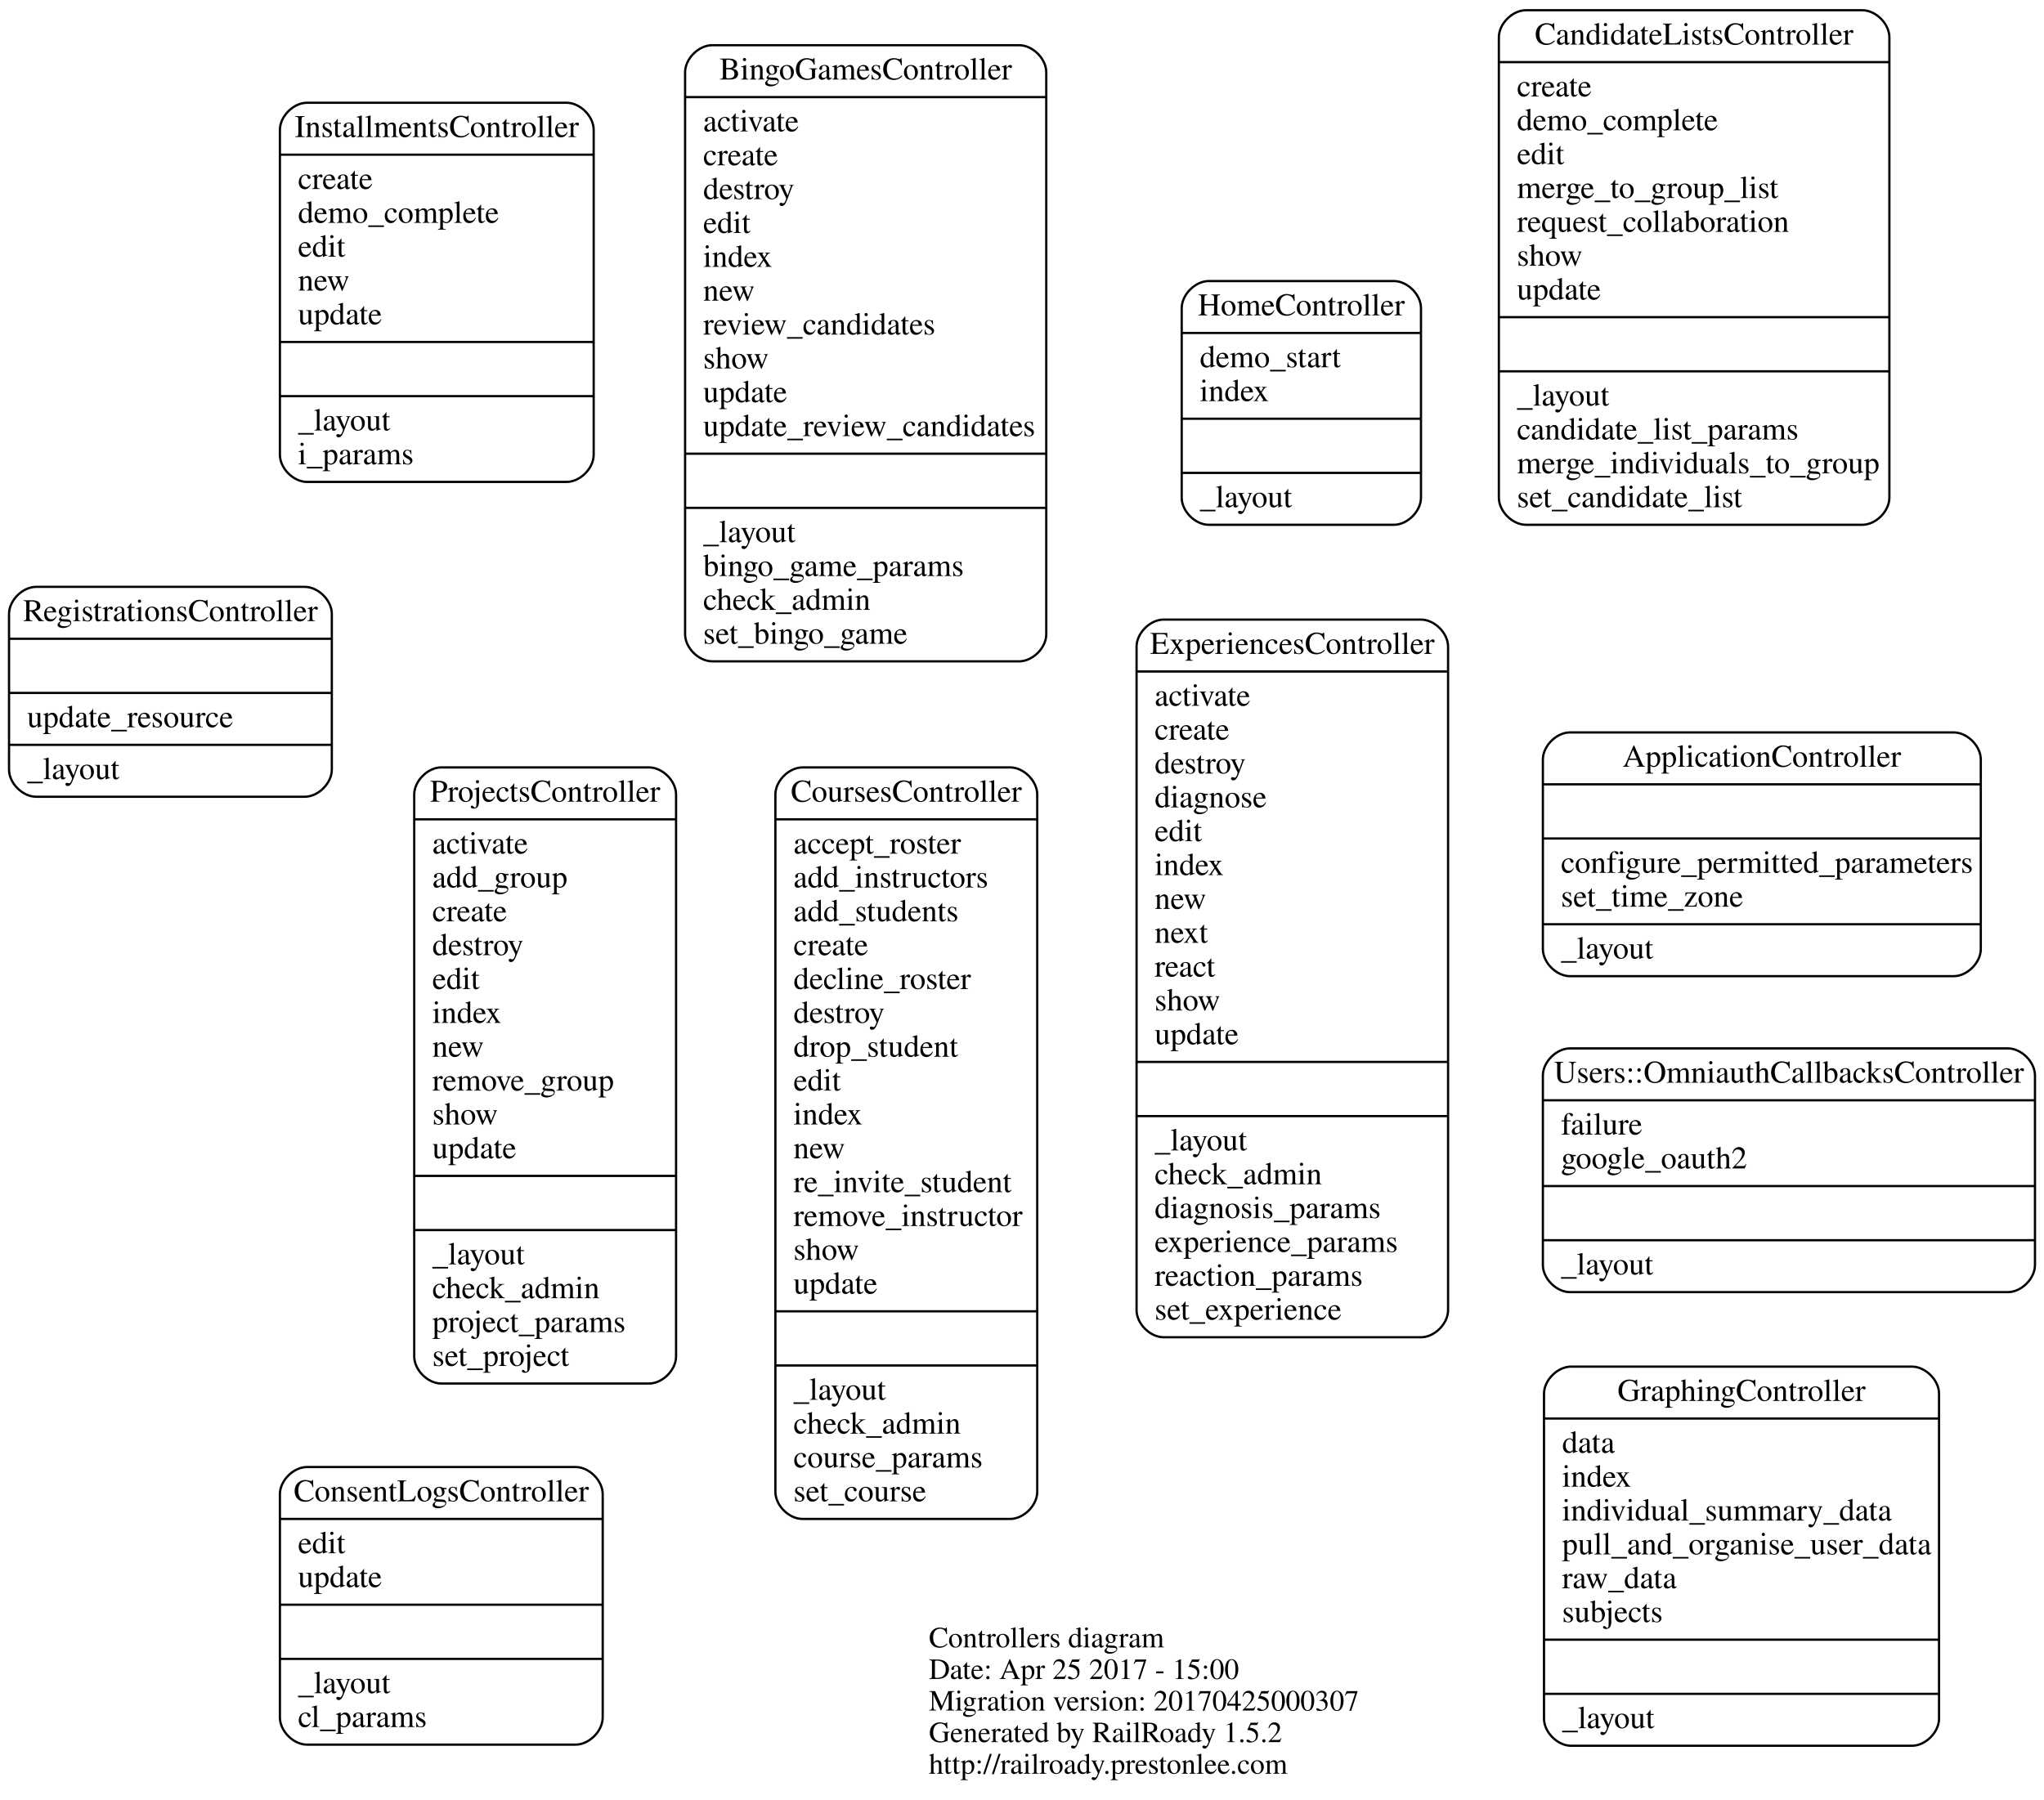
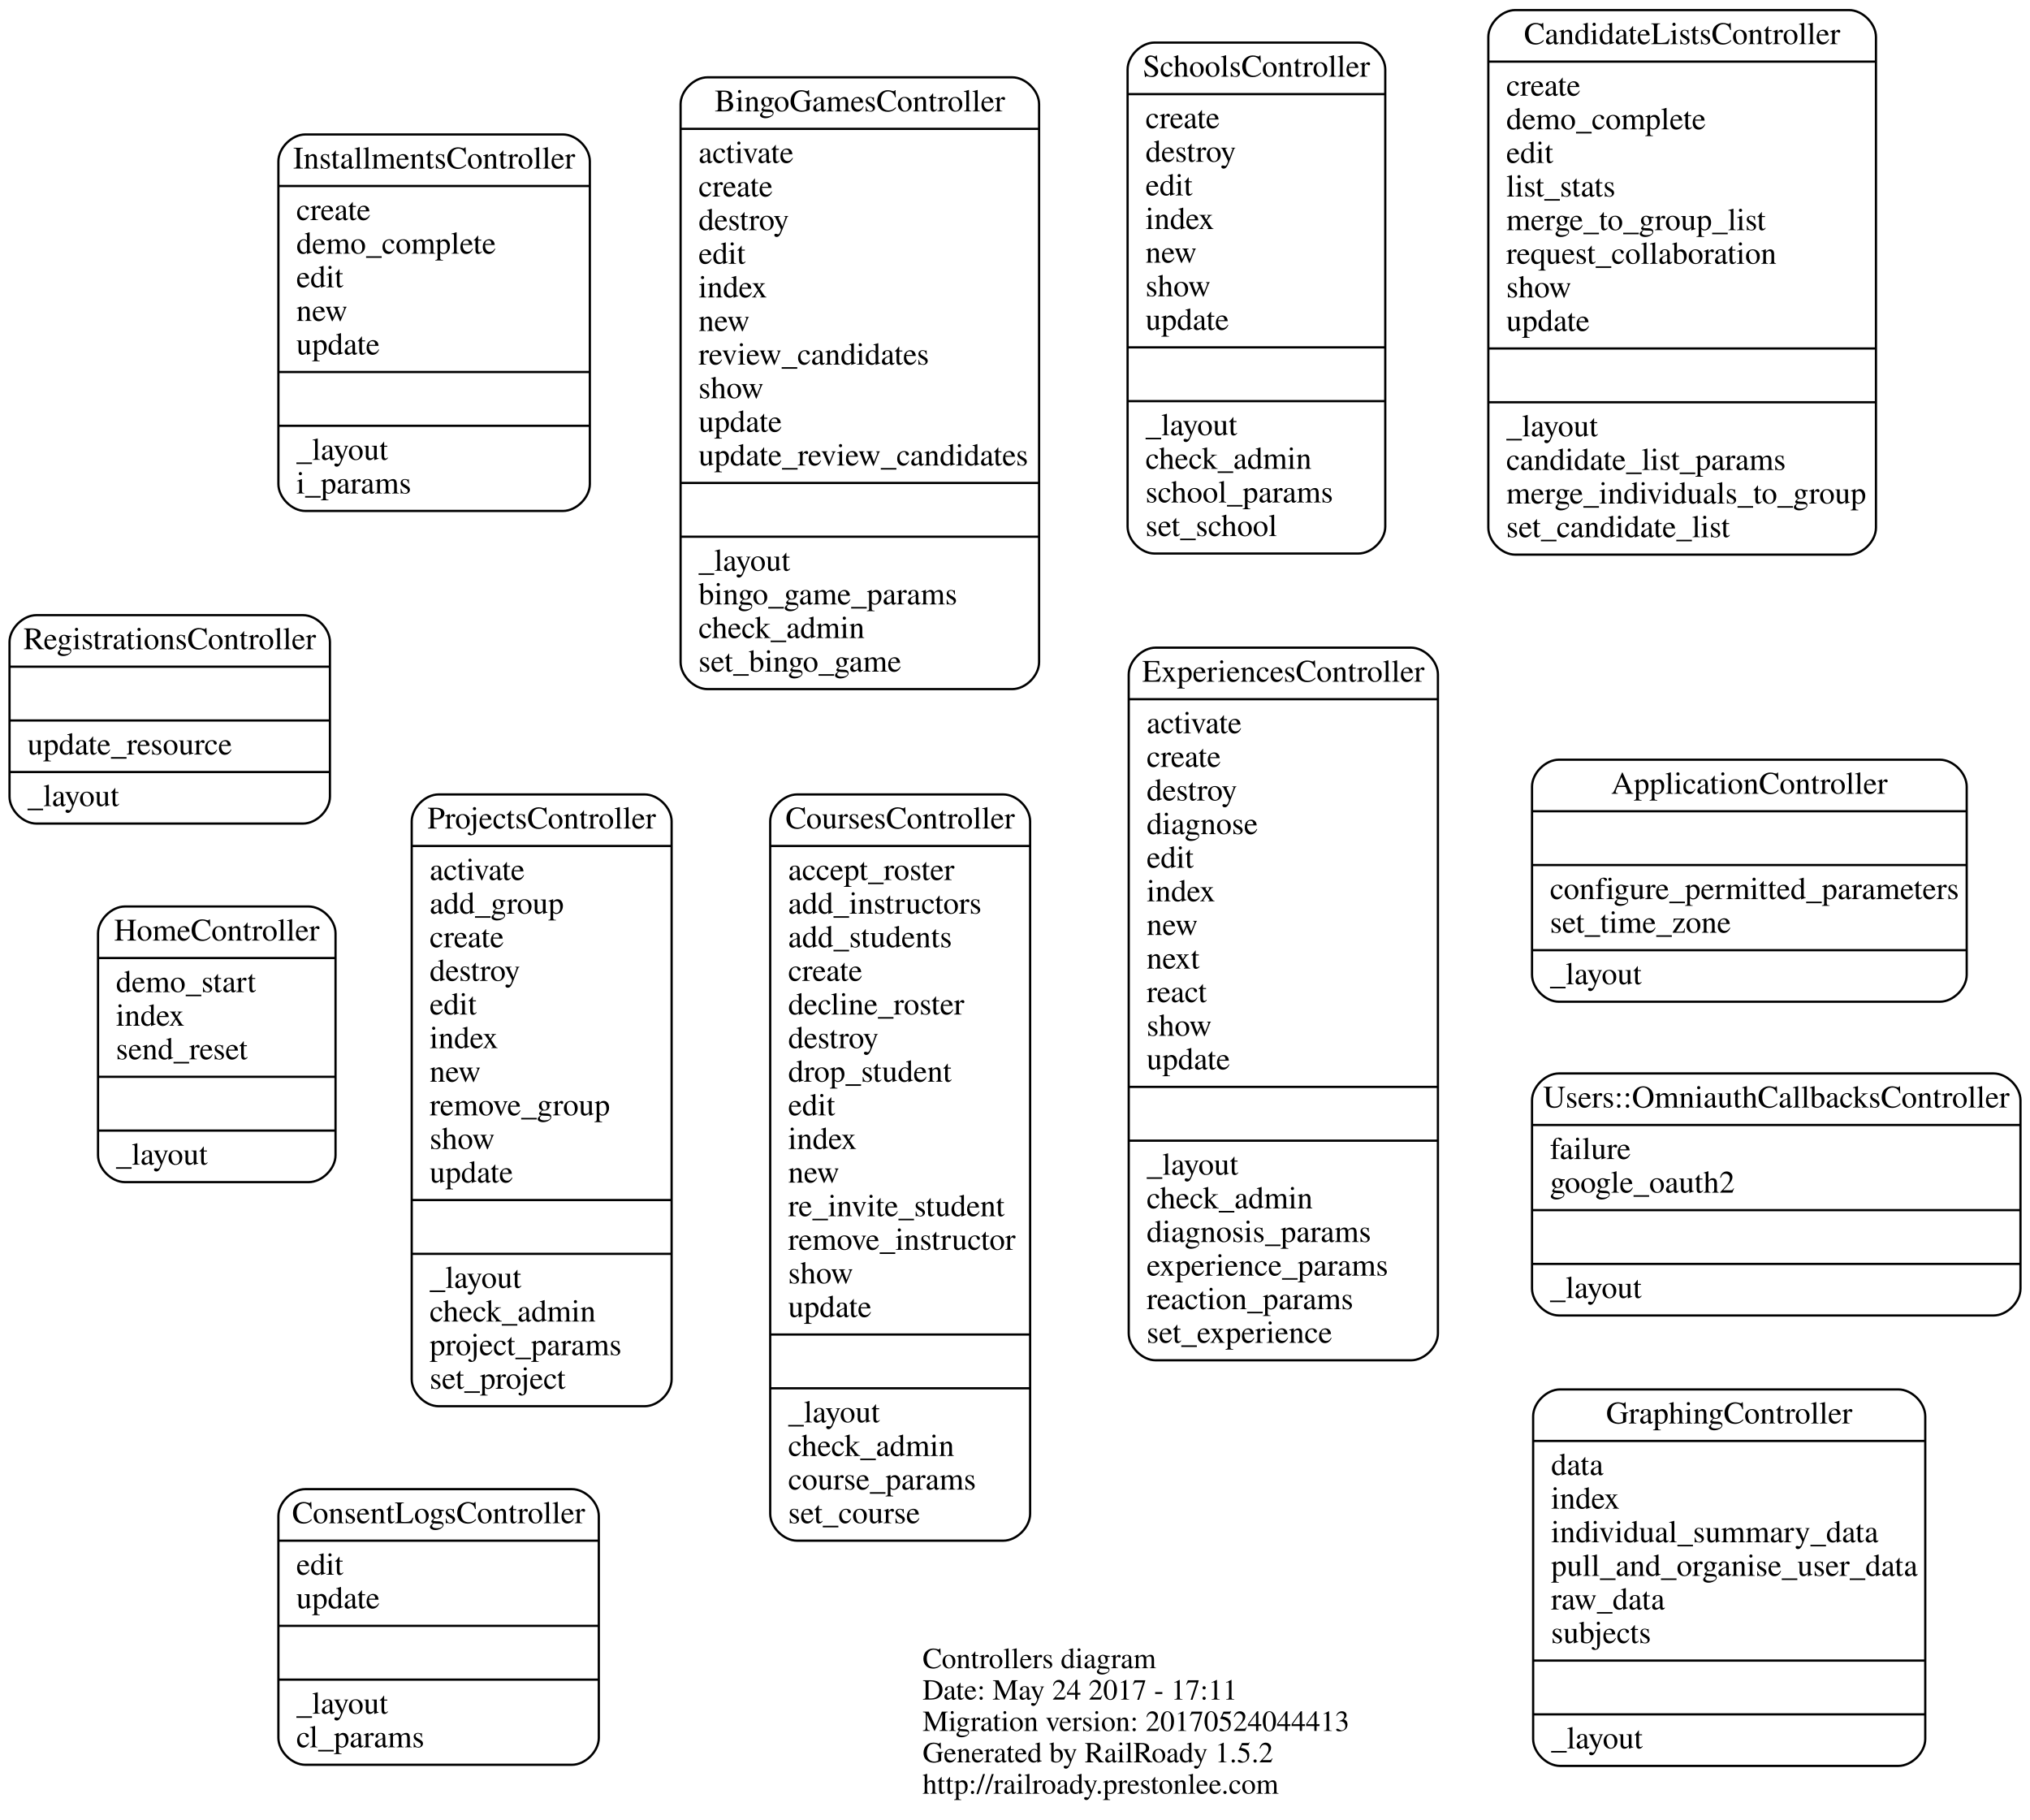
- <svg xmlns="http://www.w3.org/2000/svg" width="906pt" height="798pt" viewBox="0.00 0.00 905.50 797.50">
-   <g id="graph0" class="graph" transform="scale(1 1) rotate(0) translate(403.5 493.5)">
-     <polygon fill="none" stroke="none" points="-403.5,304 -403.5,-493.5 502,-493.5 502,304 -403.5,304" />
+ <svg xmlns="http://www.w3.org/2000/svg" width="906pt" height="812pt" viewBox="0.00 0.00 905.50 812.00">
+   <g id="graph0" class="graph" transform="scale(1 1) rotate(0) translate(403.5 508)">
+     <polygon fill="none" stroke="none" points="-403.5,304 -403.5,-508 502,-508 502,304 -403.5,304" />
    <g id="node1" class="node">
      <text text-anchor="start" x="8" y="236.4" font-family="Times,serif" font-size="13.00">Controllers diagram</text>
-       <text text-anchor="start" x="8" y="250.4" font-family="Times,serif" font-size="13.00">Date: Apr 25 2017 - 15:00</text>
-       <text text-anchor="start" x="8" y="264.4" font-family="Times,serif" font-size="13.00">Migration version: 20170425000307</text>
+       <text text-anchor="start" x="8" y="250.4" font-family="Times,serif" font-size="13.00">Date: May 24 2017 - 17:11</text>
+       <text text-anchor="start" x="8" y="264.4" font-family="Times,serif" font-size="13.00">Migration version: 20170524044413</text>
      <text text-anchor="start" x="8" y="278.4" font-family="Times,serif" font-size="13.00">Generated by RailRoady 1.5.2</text>
      <text text-anchor="start" x="8" y="292.4" font-family="Times,serif" font-size="13.00">http://railroady.prestonlee.com</text>
    </g>
    <g id="node2" class="node">
      <path fill="none" stroke="black" d="M-208,119.5C-208,119.5 -116,119.5 -116,119.5 -110,119.5 -104,113.5 -104,107.5 -104,107.5 -104,-141.5 -104,-141.5 -104,-147.5 -110,-153.5 -116,-153.5 -116,-153.5 -208,-153.5 -208,-153.5 -214,-153.5 -220,-147.5 -220,-141.5 -220,-141.5 -220,107.5 -220,107.5 -220,113.5 -214,119.5 -208,119.5" />
      <text text-anchor="middle" x="-162" y="-138.3" font-family="Times,serif" font-size="14.00">ProjectsController</text>
      <polyline fill="none" stroke="black" points="-220,-130.5 -104,-130.5 " />
      <text text-anchor="start" x="-212" y="-115.3" font-family="Times,serif" font-size="14.00">activate</text>
      <text text-anchor="start" x="-212" y="-100.3" font-family="Times,serif" font-size="14.00">add_group</text>
      <text text-anchor="start" x="-212" y="-85.3" font-family="Times,serif" font-size="14.00">create</text>
      <text text-anchor="start" x="-212" y="-70.3" font-family="Times,serif" font-size="14.00">destroy</text>
      <text text-anchor="start" x="-212" y="-55.3" font-family="Times,serif" font-size="14.00">edit</text>
      <text text-anchor="start" x="-212" y="-40.3" font-family="Times,serif" font-size="14.00">index</text>
      <text text-anchor="start" x="-212" y="-25.3" font-family="Times,serif" font-size="14.00">new</text>
      <text text-anchor="start" x="-212" y="-10.3" font-family="Times,serif" font-size="14.00">remove_group</text>
      <text text-anchor="start" x="-212" y="4.7" font-family="Times,serif" font-size="14.00">show</text>
      <text text-anchor="start" x="-212" y="19.7" font-family="Times,serif" font-size="14.00">update</text>
      <polyline fill="none" stroke="black" points="-220,27.5 -104,27.5 " />
      <polyline fill="none" stroke="black" points="-220,51.5 -104,51.5 " />
      <text text-anchor="start" x="-212" y="66.7" font-family="Times,serif" font-size="14.00">_layout</text>
      <text text-anchor="start" x="-212" y="81.7" font-family="Times,serif" font-size="14.00">check_admin</text>
      <text text-anchor="start" x="-212" y="96.7" font-family="Times,serif" font-size="14.00">project_params</text>
      <text text-anchor="start" x="-212" y="111.7" font-family="Times,serif" font-size="14.00">set_project</text>
    </g>
    <g id="node3" class="node">
      <path fill="none" stroke="black" d="M-88,-200.5C-88,-200.5 48,-200.5 48,-200.5 54,-200.5 60,-206.5 60,-212.5 60,-212.5 60,-461.5 60,-461.5 60,-467.5 54,-473.5 48,-473.5 48,-473.5 -88,-473.5 -88,-473.5 -94,-473.5 -100,-467.5 -100,-461.5 -100,-461.5 -100,-212.5 -100,-212.5 -100,-206.5 -94,-200.5 -88,-200.5" />
      <text text-anchor="middle" x="-20" y="-458.3" font-family="Times,serif" font-size="14.00">BingoGamesController</text>
      <polyline fill="none" stroke="black" points="-100,-450.5 60,-450.5 " />
      <text text-anchor="start" x="-92" y="-435.3" font-family="Times,serif" font-size="14.00">activate</text>
      <text text-anchor="start" x="-92" y="-420.3" font-family="Times,serif" font-size="14.00">create</text>
      <text text-anchor="start" x="-92" y="-405.3" font-family="Times,serif" font-size="14.00">destroy</text>
      <text text-anchor="start" x="-92" y="-390.3" font-family="Times,serif" font-size="14.00">edit</text>
      <text text-anchor="start" x="-92" y="-375.3" font-family="Times,serif" font-size="14.00">index</text>
      <text text-anchor="start" x="-92" y="-360.3" font-family="Times,serif" font-size="14.00">new</text>
      <text text-anchor="start" x="-92" y="-345.3" font-family="Times,serif" font-size="14.00">review_candidates</text>
      <text text-anchor="start" x="-92" y="-330.3" font-family="Times,serif" font-size="14.00">show</text>
      <text text-anchor="start" x="-92" y="-315.3" font-family="Times,serif" font-size="14.00">update</text>
      <text text-anchor="start" x="-92" y="-300.3" font-family="Times,serif" font-size="14.00">update_review_candidates</text>
      <polyline fill="none" stroke="black" points="-100,-292.5 60,-292.5 " />
      <polyline fill="none" stroke="black" points="-100,-268.5 60,-268.5 " />
      <text text-anchor="start" x="-92" y="-253.3" font-family="Times,serif" font-size="14.00">_layout</text>
      <text text-anchor="start" x="-92" y="-238.3" font-family="Times,serif" font-size="14.00">bingo_game_params</text>
      <text text-anchor="start" x="-92" y="-223.3" font-family="Times,serif" font-size="14.00">check_admin</text>
      <text text-anchor="start" x="-92" y="-208.3" font-family="Times,serif" font-size="14.00">set_bingo_game</text>
    </g>
    <g id="node4" class="node">
-       <path fill="none" stroke="black" d="M272.5,-261C272.5,-261 421.5,-261 421.5,-261 427.5,-261 433.5,-267 433.5,-273 433.5,-273 433.5,-477 433.5,-477 433.5,-483 427.5,-489 421.5,-489 421.5,-489 272.5,-489 272.5,-489 266.5,-489 260.5,-483 260.5,-477 260.5,-477 260.5,-273 260.5,-273 260.5,-267 266.5,-261 272.5,-261" />
-       <text text-anchor="middle" x="347" y="-473.8" font-family="Times,serif" font-size="14.00">CandidateListsController</text>
-       <polyline fill="none" stroke="black" points="260.5,-466 433.5,-466 " />
-       <text text-anchor="start" x="268.5" y="-450.8" font-family="Times,serif" font-size="14.00">create</text>
-       <text text-anchor="start" x="268.5" y="-435.8" font-family="Times,serif" font-size="14.00">demo_complete</text>
-       <text text-anchor="start" x="268.5" y="-420.8" font-family="Times,serif" font-size="14.00">edit</text>
-       <text text-anchor="start" x="268.5" y="-405.8" font-family="Times,serif" font-size="14.00">merge_to_group_list</text>
-       <text text-anchor="start" x="268.5" y="-390.8" font-family="Times,serif" font-size="14.00">request_collaboration</text>
-       <text text-anchor="start" x="268.5" y="-375.8" font-family="Times,serif" font-size="14.00">show</text>
-       <text text-anchor="start" x="268.5" y="-360.8" font-family="Times,serif" font-size="14.00">update</text>
-       <polyline fill="none" stroke="black" points="260.5,-353 433.5,-353 " />
-       <polyline fill="none" stroke="black" points="260.5,-329 433.5,-329 " />
-       <text text-anchor="start" x="268.5" y="-313.8" font-family="Times,serif" font-size="14.00">_layout</text>
-       <text text-anchor="start" x="268.5" y="-298.8" font-family="Times,serif" font-size="14.00">candidate_list_params</text>
-       <text text-anchor="start" x="268.5" y="-283.8" font-family="Times,serif" font-size="14.00">merge_individuals_to_group</text>
-       <text text-anchor="start" x="268.5" y="-268.8" font-family="Times,serif" font-size="14.00">set_candidate_list</text>
+       <path fill="none" stroke="black" d="M272.5,-260.5C272.5,-260.5 421.5,-260.5 421.5,-260.5 427.5,-260.5 433.5,-266.5 433.5,-272.5 433.5,-272.5 433.5,-491.5 433.5,-491.5 433.5,-497.5 427.5,-503.5 421.5,-503.5 421.5,-503.5 272.5,-503.5 272.5,-503.5 266.5,-503.5 260.5,-497.5 260.5,-491.5 260.5,-491.5 260.5,-272.5 260.5,-272.5 260.5,-266.5 266.5,-260.5 272.5,-260.5" />
+       <text text-anchor="middle" x="347" y="-488.3" font-family="Times,serif" font-size="14.00">CandidateListsController</text>
+       <polyline fill="none" stroke="black" points="260.5,-480.5 433.5,-480.5 " />
+       <text text-anchor="start" x="268.5" y="-465.3" font-family="Times,serif" font-size="14.00">create</text>
+       <text text-anchor="start" x="268.5" y="-450.3" font-family="Times,serif" font-size="14.00">demo_complete</text>
+       <text text-anchor="start" x="268.5" y="-435.3" font-family="Times,serif" font-size="14.00">edit</text>
+       <text text-anchor="start" x="268.5" y="-420.3" font-family="Times,serif" font-size="14.00">list_stats</text>
+       <text text-anchor="start" x="268.5" y="-405.3" font-family="Times,serif" font-size="14.00">merge_to_group_list</text>
+       <text text-anchor="start" x="268.5" y="-390.3" font-family="Times,serif" font-size="14.00">request_collaboration</text>
+       <text text-anchor="start" x="268.5" y="-375.3" font-family="Times,serif" font-size="14.00">show</text>
+       <text text-anchor="start" x="268.5" y="-360.3" font-family="Times,serif" font-size="14.00">update</text>
+       <polyline fill="none" stroke="black" points="260.5,-352.5 433.5,-352.5 " />
+       <polyline fill="none" stroke="black" points="260.5,-328.5 433.5,-328.5 " />
+       <text text-anchor="start" x="268.5" y="-313.3" font-family="Times,serif" font-size="14.00">_layout</text>
+       <text text-anchor="start" x="268.5" y="-298.3" font-family="Times,serif" font-size="14.00">candidate_list_params</text>
+       <text text-anchor="start" x="268.5" y="-283.3" font-family="Times,serif" font-size="14.00">merge_individuals_to_group</text>
+       <text text-anchor="start" x="268.5" y="-268.3" font-family="Times,serif" font-size="14.00">set_candidate_list</text>
    </g>
    <g id="node5" class="node">
      <path fill="none" stroke="black" d="M-48,179.5C-48,179.5 44,179.5 44,179.5 50,179.5 56,173.5 56,167.5 56,167.5 56,-141.5 56,-141.5 56,-147.5 50,-153.5 44,-153.5 44,-153.5 -48,-153.5 -48,-153.5 -54,-153.5 -60,-147.5 -60,-141.5 -60,-141.5 -60,167.5 -60,167.5 -60,173.5 -54,179.5 -48,179.5" />
      <text text-anchor="middle" x="-2" y="-138.3" font-family="Times,serif" font-size="14.00">CoursesController</text>
      <polyline fill="none" stroke="black" points="-60,-130.5 56,-130.5 " />
      <text text-anchor="start" x="-52" y="-115.3" font-family="Times,serif" font-size="14.00">accept_roster</text>
      <text text-anchor="start" x="-52" y="-100.3" font-family="Times,serif" font-size="14.00">add_instructors</text>
      <text text-anchor="start" x="-52" y="-85.3" font-family="Times,serif" font-size="14.00">add_students</text>
      <text text-anchor="start" x="-52" y="-70.3" font-family="Times,serif" font-size="14.00">create</text>
      <text text-anchor="start" x="-52" y="-55.3" font-family="Times,serif" font-size="14.00">decline_roster</text>
      <text text-anchor="start" x="-52" y="-40.3" font-family="Times,serif" font-size="14.00">destroy</text>
      <text text-anchor="start" x="-52" y="-25.3" font-family="Times,serif" font-size="14.00">drop_student</text>
      <text text-anchor="start" x="-52" y="-10.3" font-family="Times,serif" font-size="14.00">edit</text>
      <text text-anchor="start" x="-52" y="4.7" font-family="Times,serif" font-size="14.00">index</text>
      <text text-anchor="start" x="-52" y="19.7" font-family="Times,serif" font-size="14.00">new</text>
      <text text-anchor="start" x="-52" y="34.7" font-family="Times,serif" font-size="14.00">re_invite_student</text>
      <text text-anchor="start" x="-52" y="49.7" font-family="Times,serif" font-size="14.00">remove_instructor</text>
      <text text-anchor="start" x="-52" y="64.7" font-family="Times,serif" font-size="14.00">show</text>
      <text text-anchor="start" x="-52" y="79.7" font-family="Times,serif" font-size="14.00">update</text>
      <polyline fill="none" stroke="black" points="-60,87.5 56,87.5 " />
      <polyline fill="none" stroke="black" points="-60,111.5 56,111.5 " />
      <text text-anchor="start" x="-52" y="126.7" font-family="Times,serif" font-size="14.00">_layout</text>
      <text text-anchor="start" x="-52" y="141.7" font-family="Times,serif" font-size="14.00">check_admin</text>
      <text text-anchor="start" x="-52" y="156.7" font-family="Times,serif" font-size="14.00">course_params</text>
      <text text-anchor="start" x="-52" y="171.7" font-family="Times,serif" font-size="14.00">set_course</text>
    </g>
    <g id="node6" class="node">
      <path fill="none" stroke="black" d="M292,-61C292,-61 462,-61 462,-61 468,-61 474,-67 474,-73 474,-73 474,-157 474,-157 474,-163 468,-169 462,-169 462,-169 292,-169 292,-169 286,-169 280,-163 280,-157 280,-157 280,-73 280,-73 280,-67 286,-61 292,-61" />
      <text text-anchor="middle" x="377" y="-153.8" font-family="Times,serif" font-size="14.00">ApplicationController</text>
      <polyline fill="none" stroke="black" points="280,-146 474,-146 " />
      <polyline fill="none" stroke="black" points="280,-122 474,-122 " />
      <text text-anchor="start" x="288" y="-106.8" font-family="Times,serif" font-size="14.00">configure_permitted_parameters</text>
      <text text-anchor="start" x="288" y="-91.8" font-family="Times,serif" font-size="14.00">set_time_zone</text>
      <polyline fill="none" stroke="black" points="280,-84 474,-84 " />
      <text text-anchor="start" x="288" y="-68.8" font-family="Times,serif" font-size="14.00">_layout</text>
    </g>
    <g id="node7" class="node">
      <path fill="none" stroke="black" d="M-387.5,-140.5C-387.5,-140.5 -268.5,-140.5 -268.5,-140.5 -262.5,-140.5 -256.5,-146.5 -256.5,-152.5 -256.5,-152.5 -256.5,-221.5 -256.5,-221.5 -256.5,-227.5 -262.5,-233.5 -268.5,-233.5 -268.5,-233.5 -387.5,-233.5 -387.5,-233.5 -393.5,-233.5 -399.5,-227.5 -399.5,-221.5 -399.5,-221.5 -399.5,-152.5 -399.5,-152.5 -399.5,-146.5 -393.5,-140.5 -387.5,-140.5" />
      <text text-anchor="middle" x="-328" y="-218.3" font-family="Times,serif" font-size="14.00">RegistrationsController</text>
      <polyline fill="none" stroke="black" points="-399.5,-210.5 -256.5,-210.5 " />
      <polyline fill="none" stroke="black" points="-399.5,-186.5 -256.5,-186.5 " />
      <text text-anchor="start" x="-391.5" y="-171.3" font-family="Times,serif" font-size="14.00">update_resource</text>
      <polyline fill="none" stroke="black" points="-399.5,-163.5 -256.5,-163.5 " />
      <text text-anchor="start" x="-391.5" y="-148.3" font-family="Times,serif" font-size="14.00">_layout</text>
    </g>
    <g id="node8" class="node">
      <path fill="none" stroke="black" d="M112,99C112,99 226,99 226,99 232,99 238,93 238,87 238,87 238,-207 238,-207 238,-213 232,-219 226,-219 226,-219 112,-219 112,-219 106,-219 100,-213 100,-207 100,-207 100,87 100,87 100,93 106,99 112,99" />
      <text text-anchor="middle" x="169" y="-203.8" font-family="Times,serif" font-size="14.00">ExperiencesController</text>
      <polyline fill="none" stroke="black" points="100,-196 238,-196 " />
      <text text-anchor="start" x="108" y="-180.8" font-family="Times,serif" font-size="14.00">activate</text>
      <text text-anchor="start" x="108" y="-165.8" font-family="Times,serif" font-size="14.00">create</text>
      <text text-anchor="start" x="108" y="-150.8" font-family="Times,serif" font-size="14.00">destroy</text>
      <text text-anchor="start" x="108" y="-135.8" font-family="Times,serif" font-size="14.00">diagnose</text>
      <text text-anchor="start" x="108" y="-120.8" font-family="Times,serif" font-size="14.00">edit</text>
      <text text-anchor="start" x="108" y="-105.8" font-family="Times,serif" font-size="14.00">index</text>
      <text text-anchor="start" x="108" y="-90.8" font-family="Times,serif" font-size="14.00">new</text>
      <text text-anchor="start" x="108" y="-75.8" font-family="Times,serif" font-size="14.00">next</text>
      <text text-anchor="start" x="108" y="-60.8" font-family="Times,serif" font-size="14.00">react</text>
      <text text-anchor="start" x="108" y="-45.8" font-family="Times,serif" font-size="14.00">show</text>
      <text text-anchor="start" x="108" y="-30.8" font-family="Times,serif" font-size="14.00">update</text>
      <polyline fill="none" stroke="black" points="100,-23 238,-23 " />
      <polyline fill="none" stroke="black" points="100,1 238,1 " />
      <text text-anchor="start" x="108" y="16.2" font-family="Times,serif" font-size="14.00">_layout</text>
      <text text-anchor="start" x="108" y="31.2" font-family="Times,serif" font-size="14.00">check_admin</text>
      <text text-anchor="start" x="108" y="46.2" font-family="Times,serif" font-size="14.00">diagnosis_params</text>
      <text text-anchor="start" x="108" y="61.2" font-family="Times,serif" font-size="14.00">experience_params</text>
      <text text-anchor="start" x="108" y="76.2" font-family="Times,serif" font-size="14.00">reaction_params</text>
      <text text-anchor="start" x="108" y="91.2" font-family="Times,serif" font-size="14.00">set_experience</text>
    </g>
    <g id="node9" class="node">
      <path fill="none" stroke="black" d="M292,79C292,79 486,79 486,79 492,79 498,73 498,67 498,67 498,-17 498,-17 498,-23 492,-29 486,-29 486,-29 292,-29 292,-29 286,-29 280,-23 280,-17 280,-17 280,67 280,67 280,73 286,79 292,79" />
      <text text-anchor="middle" x="389" y="-13.8" font-family="Times,serif" font-size="14.00">Users::OmniauthCallbacksController</text>
      <polyline fill="none" stroke="black" points="280,-6 498,-6 " />
      <text text-anchor="start" x="288" y="9.2" font-family="Times,serif" font-size="14.00">failure</text>
      <text text-anchor="start" x="288" y="24.2" font-family="Times,serif" font-size="14.00">google_oauth2</text>
      <polyline fill="none" stroke="black" points="280,32 498,32 " />
      <polyline fill="none" stroke="black" points="280,56 498,56 " />
      <text text-anchor="start" x="288" y="71.2" font-family="Times,serif" font-size="14.00">_layout</text>
    </g>
    <g id="node10" class="node">
-       <path fill="none" stroke="black" d="M132,-261C132,-261 214,-261 214,-261 220,-261 226,-267 226,-273 226,-273 226,-357 226,-357 226,-363 220,-369 214,-369 214,-369 132,-369 132,-369 126,-369 120,-363 120,-357 120,-357 120,-273 120,-273 120,-267 126,-261 132,-261" />
-       <text text-anchor="middle" x="173" y="-353.8" font-family="Times,serif" font-size="14.00">HomeController</text>
-       <polyline fill="none" stroke="black" points="120,-346 226,-346 " />
-       <text text-anchor="start" x="128" y="-330.8" font-family="Times,serif" font-size="14.00">demo_start</text>
-       <text text-anchor="start" x="128" y="-315.8" font-family="Times,serif" font-size="14.00">index</text>
-       <polyline fill="none" stroke="black" points="120,-308 226,-308 " />
-       <polyline fill="none" stroke="black" points="120,-284 226,-284 " />
-       <text text-anchor="start" x="128" y="-268.8" font-family="Times,serif" font-size="14.00">_layout</text>
+       <path fill="none" stroke="black" d="M-348,19.5C-348,19.5 -266,19.5 -266,19.5 -260,19.5 -254,13.5 -254,7.5 -254,7.5 -254,-91.5 -254,-91.5 -254,-97.5 -260,-103.5 -266,-103.5 -266,-103.5 -348,-103.5 -348,-103.5 -354,-103.5 -360,-97.5 -360,-91.5 -360,-91.5 -360,7.5 -360,7.5 -360,13.5 -354,19.5 -348,19.5" />
+       <text text-anchor="middle" x="-307" y="-88.3" font-family="Times,serif" font-size="14.00">HomeController</text>
+       <polyline fill="none" stroke="black" points="-360,-80.5 -254,-80.5 " />
+       <text text-anchor="start" x="-352" y="-65.3" font-family="Times,serif" font-size="14.00">demo_start</text>
+       <text text-anchor="start" x="-352" y="-50.3" font-family="Times,serif" font-size="14.00">index</text>
+       <text text-anchor="start" x="-352" y="-35.3" font-family="Times,serif" font-size="14.00">send_reset</text>
+       <polyline fill="none" stroke="black" points="-360,-27.5 -254,-27.5 " />
+       <polyline fill="none" stroke="black" points="-360,-3.5 -254,-3.5 " />
+       <text text-anchor="start" x="-352" y="11.7" font-family="Times,serif" font-size="14.00">_layout</text>
    </g>
    <g id="node11" class="node">
      <path fill="none" stroke="black" d="M-267.5,-280C-267.5,-280 -152.5,-280 -152.5,-280 -146.5,-280 -140.5,-286 -140.5,-292 -140.5,-292 -140.5,-436 -140.5,-436 -140.5,-442 -146.5,-448 -152.5,-448 -152.5,-448 -267.5,-448 -267.5,-448 -273.5,-448 -279.5,-442 -279.5,-436 -279.5,-436 -279.5,-292 -279.5,-292 -279.5,-286 -273.5,-280 -267.5,-280" />
      <text text-anchor="middle" x="-210" y="-432.8" font-family="Times,serif" font-size="14.00">InstallmentsController</text>
      <polyline fill="none" stroke="black" points="-279.5,-425 -140.5,-425 " />
      <text text-anchor="start" x="-271.5" y="-409.8" font-family="Times,serif" font-size="14.00">create</text>
      <text text-anchor="start" x="-271.5" y="-394.8" font-family="Times,serif" font-size="14.00">demo_complete</text>
      <text text-anchor="start" x="-271.5" y="-379.8" font-family="Times,serif" font-size="14.00">edit</text>
      <text text-anchor="start" x="-271.5" y="-364.8" font-family="Times,serif" font-size="14.00">new</text>
      <text text-anchor="start" x="-271.5" y="-349.8" font-family="Times,serif" font-size="14.00">update</text>
      <polyline fill="none" stroke="black" points="-279.5,-342 -140.5,-342 " />
      <polyline fill="none" stroke="black" points="-279.5,-318 -140.5,-318 " />
      <text text-anchor="start" x="-271.5" y="-302.8" font-family="Times,serif" font-size="14.00">_layout</text>
      <text text-anchor="start" x="-271.5" y="-287.8" font-family="Times,serif" font-size="14.00">i_params</text>
    </g>
    <g id="node12" class="node">
+       <path fill="none" stroke="black" d="M111.5,-261C111.5,-261 202.5,-261 202.5,-261 208.5,-261 214.5,-267 214.5,-273 214.5,-273 214.5,-477 214.5,-477 214.5,-483 208.5,-489 202.5,-489 202.5,-489 111.5,-489 111.5,-489 105.5,-489 99.5,-483 99.5,-477 99.5,-477 99.5,-273 99.5,-273 99.5,-267 105.5,-261 111.5,-261" />
+       <text text-anchor="middle" x="157" y="-473.8" font-family="Times,serif" font-size="14.00">SchoolsController</text>
+       <polyline fill="none" stroke="black" points="99.5,-466 214.5,-466 " />
+       <text text-anchor="start" x="107.5" y="-450.8" font-family="Times,serif" font-size="14.00">create</text>
+       <text text-anchor="start" x="107.5" y="-435.8" font-family="Times,serif" font-size="14.00">destroy</text>
+       <text text-anchor="start" x="107.5" y="-420.8" font-family="Times,serif" font-size="14.00">edit</text>
+       <text text-anchor="start" x="107.5" y="-405.8" font-family="Times,serif" font-size="14.00">index</text>
+       <text text-anchor="start" x="107.5" y="-390.8" font-family="Times,serif" font-size="14.00">new</text>
+       <text text-anchor="start" x="107.5" y="-375.8" font-family="Times,serif" font-size="14.00">show</text>
+       <text text-anchor="start" x="107.5" y="-360.8" font-family="Times,serif" font-size="14.00">update</text>
+       <polyline fill="none" stroke="black" points="99.5,-353 214.5,-353 " />
+       <polyline fill="none" stroke="black" points="99.5,-329 214.5,-329 " />
+       <text text-anchor="start" x="107.5" y="-313.8" font-family="Times,serif" font-size="14.00">_layout</text>
+       <text text-anchor="start" x="107.5" y="-298.8" font-family="Times,serif" font-size="14.00">check_admin</text>
+       <text text-anchor="start" x="107.5" y="-283.8" font-family="Times,serif" font-size="14.00">school_params</text>
+       <text text-anchor="start" x="107.5" y="-268.8" font-family="Times,serif" font-size="14.00">set_school</text>
+     </g>
+     <g id="node13" class="node">
      <path fill="none" stroke="black" d="M-267.5,279.5C-267.5,279.5 -148.5,279.5 -148.5,279.5 -142.5,279.5 -136.5,273.5 -136.5,267.5 -136.5,267.5 -136.5,168.5 -136.5,168.5 -136.5,162.5 -142.5,156.5 -148.5,156.5 -148.5,156.5 -267.5,156.5 -267.5,156.5 -273.5,156.5 -279.5,162.5 -279.5,168.5 -279.5,168.5 -279.5,267.5 -279.5,267.5 -279.5,273.5 -273.5,279.5 -267.5,279.5" />
      <text text-anchor="middle" x="-208" y="171.7" font-family="Times,serif" font-size="14.00">ConsentLogsController</text>
      <polyline fill="none" stroke="black" points="-279.5,179.5 -136.5,179.5 " />
      <text text-anchor="start" x="-271.5" y="194.7" font-family="Times,serif" font-size="14.00">edit</text>
      <text text-anchor="start" x="-271.5" y="209.7" font-family="Times,serif" font-size="14.00">update</text>
      <polyline fill="none" stroke="black" points="-279.5,217.5 -136.5,217.5 " />
      <polyline fill="none" stroke="black" points="-279.5,241.5 -136.5,241.5 " />
      <text text-anchor="start" x="-271.5" y="256.7" font-family="Times,serif" font-size="14.00">_layout</text>
      <text text-anchor="start" x="-271.5" y="271.7" font-family="Times,serif" font-size="14.00">cl_params</text>
    </g>
-     <g id="node13" class="node">
+     <g id="node14" class="node">
      <path fill="none" stroke="black" d="M292.5,280C292.5,280 443.5,280 443.5,280 449.5,280 455.5,274 455.5,268 455.5,268 455.5,124 455.5,124 455.5,118 449.5,112 443.5,112 443.5,112 292.5,112 292.5,112 286.5,112 280.5,118 280.5,124 280.5,124 280.5,268 280.5,268 280.5,274 286.5,280 292.5,280" />
      <text text-anchor="middle" x="368" y="127.2" font-family="Times,serif" font-size="14.00">GraphingController</text>
      <polyline fill="none" stroke="black" points="280.5,135 455.5,135 " />
      <text text-anchor="start" x="288.5" y="150.2" font-family="Times,serif" font-size="14.00">data</text>
      <text text-anchor="start" x="288.5" y="165.2" font-family="Times,serif" font-size="14.00">index</text>
      <text text-anchor="start" x="288.5" y="180.2" font-family="Times,serif" font-size="14.00">individual_summary_data</text>
      <text text-anchor="start" x="288.5" y="195.2" font-family="Times,serif" font-size="14.00">pull_and_organise_user_data</text>
      <text text-anchor="start" x="288.5" y="210.2" font-family="Times,serif" font-size="14.00">raw_data</text>
      <text text-anchor="start" x="288.5" y="225.2" font-family="Times,serif" font-size="14.00">subjects</text>
      <polyline fill="none" stroke="black" points="280.5,233 455.5,233 " />
      <polyline fill="none" stroke="black" points="280.5,257 455.5,257 " />
      <text text-anchor="start" x="288.5" y="272.2" font-family="Times,serif" font-size="14.00">_layout</text>
    </g>
  </g>
</svg>
